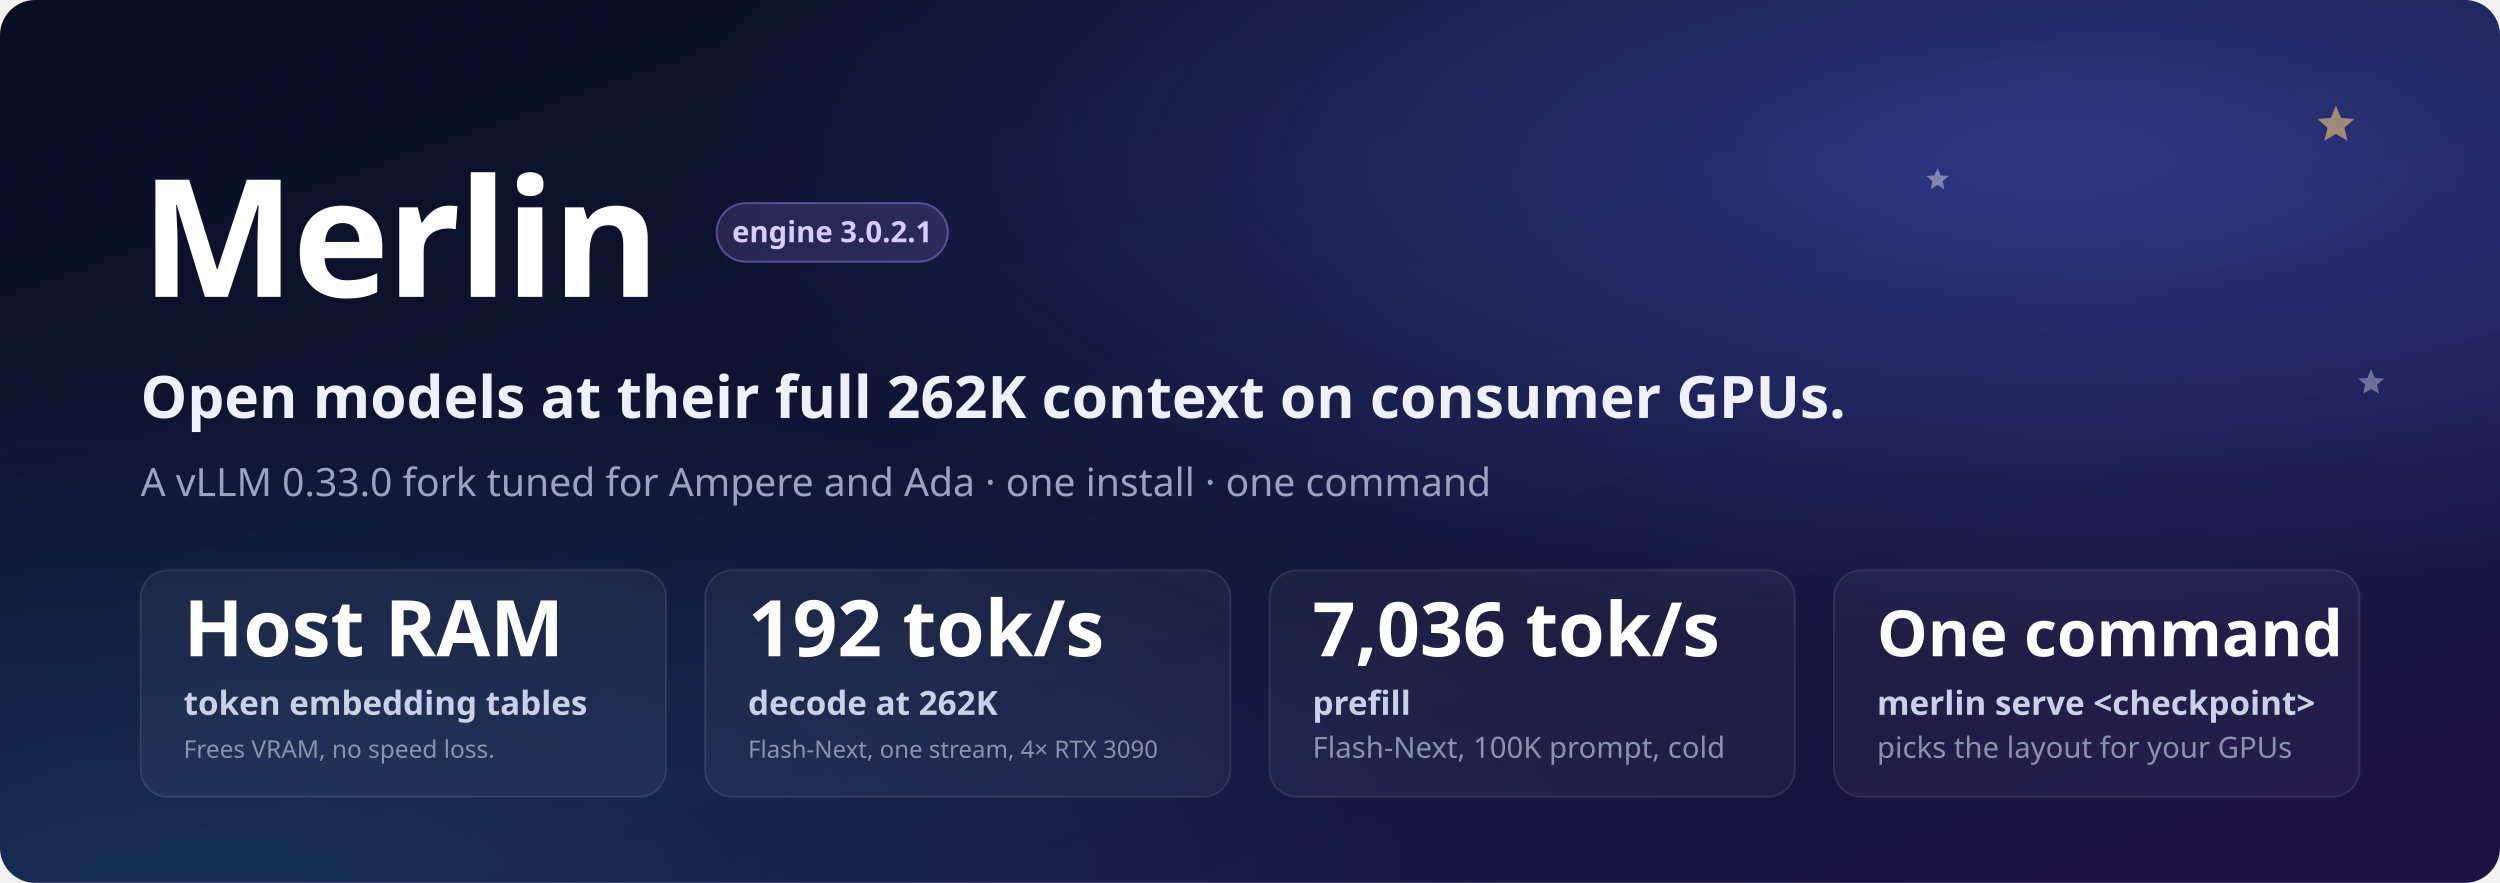
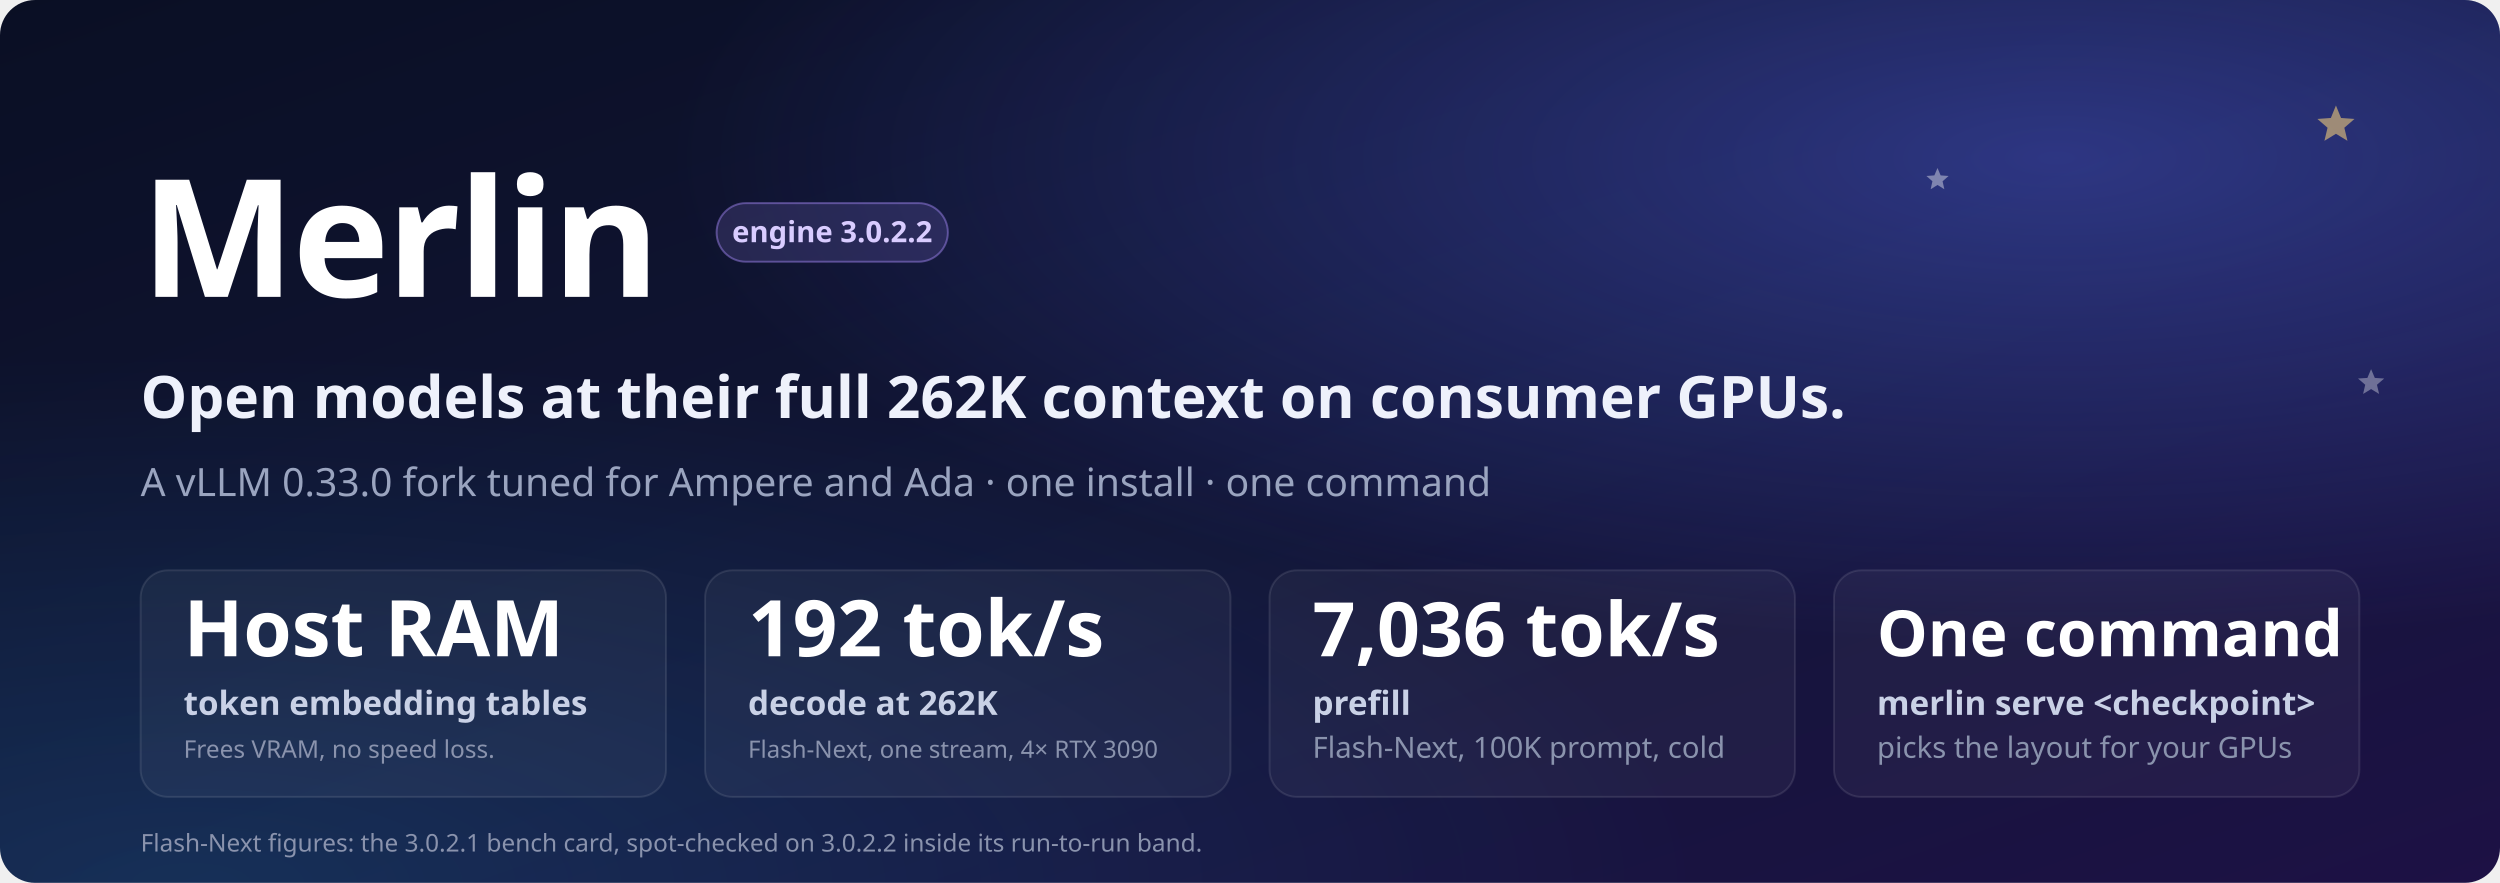
<svg xmlns="http://www.w3.org/2000/svg" width="1280" height="452" viewBox="0 0 1280 452" role="img" aria-labelledby="ttl dsc">
  <defs>
    <linearGradient id="bg" x1="0" y1="0" x2="1" y2="1">
      <stop offset="0" stop-color="#0a0f24" />
      <stop offset="0.55" stop-color="#121638" />
      <stop offset="1" stop-color="#1d1145" />
    </linearGradient>
    <radialGradient id="glowA" cx="0.82" cy="0.18" r="0.55">
      <stop offset="0" stop-color="#5b6cff" stop-opacity="0.38" />
      <stop offset="1" stop-color="#5b6cff" stop-opacity="0" />
    </radialGradient>
    <radialGradient id="glowB" cx="0.08" cy="1.0" r="0.6">
      <stop offset="0" stop-color="#2fb3ff" stop-opacity="0.16" />
      <stop offset="1" stop-color="#2fb3ff" stop-opacity="0" />
    </radialGradient>
    <linearGradient id="star" x1="0" y1="0" x2="1" y2="1">
      <stop offset="0" stop-color="#7cc4ff" />
      <stop offset="1" stop-color="#a78bfa" />
    </linearGradient>
    <clipPath id="card">
      <rect width="1280" height="452" rx="18" />
    </clipPath>
  </defs>
  <style>text{font-family:-apple-system, BlinkMacSystemFont, 'Segoe UI', 'Noto Sans', Helvetica, Arial, sans-serif}</style>
  <g clip-path="url(#card)">
    <rect width="1280" height="452" fill="url(#bg)" />
    <rect width="1280" height="452" fill="url(#glowA)" />
    <rect width="1280" height="452" fill="url(#glowB)" />
    <path d="M1196.0,54.0 L1198.6,60.4 L1205.5,60.9 L1200.3,65.4 L1201.9,72.1 L1196.0,68.5 L1190.1,72.1 L1191.7,65.4 L1186.5,60.9 L1193.4,60.4 Z" fill="#ffd77a" fill-opacity="0.55" />
    <path d="M992.0,86.0 L993.6,89.8 L997.7,90.1 L994.6,92.8 L995.5,96.9 L992.0,94.7 L988.5,96.9 L989.4,92.8 L986.3,90.1 L990.4,89.8 Z" fill="#ffffff" fill-opacity="0.4" />
    <path d="M1214.0,189.0 L1215.9,193.5 L1220.7,193.8 L1217.0,197.0 L1218.1,201.7 L1214.0,199.2 L1209.9,201.7 L1211.0,197.0 L1207.3,193.8 L1212.1,193.5 Z" fill="#ffffff" fill-opacity="0.35" />
    <text x="72" y="152" font-size="84" font-weight="700" fill="#ffffff" letter-spacing="-1.5">Merlin</text>
    <rect x="366.9" y="104" width="118.4" height="30" rx="15" fill="#a78bfa" fill-opacity="0.16" stroke="#a78bfa" stroke-opacity="0.45" />
-     <text x="426.1" y="124" font-size="15" font-weight="600" fill="#d9ccff" text-anchor="middle">engine 3.0.2.1</text>
+     <text x="426.1" y="124" font-size="15" font-weight="600" fill="#d9ccff" text-anchor="middle">engine 3.0.2.2</text>
    <text x="72" y="214" font-size="30" font-weight="600" fill="#eef1fb">Open models at their full 262K context on consumer GPUs.</text>
    <text x="72" y="254" font-size="20" fill="#9aa4bf">A vLLM 0.33.0 fork tuned for Ampere and Ada  ·  one install  ·  one command</text>
    <rect x="72.0" y="292" width="269.0" height="116" rx="14" fill="#ffffff" fill-opacity="0.045" stroke="#ffffff" stroke-opacity="0.10" />
    <text x="94.0" y="336" font-size="40.0" font-weight="700" fill="#ffffff">Host RAM</text>
    <text x="94.0" y="366" font-size="17" font-weight="600" fill="#c9d1e6">token embedding tables</text>
    <text x="94.0" y="388" font-size="12.5" fill="#8a93ad">Frees VRAM, no speed loss.</text>
    <rect x="361.0" y="292" width="269.0" height="116" rx="14" fill="#ffffff" fill-opacity="0.045" stroke="#ffffff" stroke-opacity="0.10" />
    <text x="383.0" y="336" font-size="40.0" font-weight="700" fill="#ffffff">192 tok/s</text>
    <text x="383.0" y="366" font-size="17" font-weight="600" fill="#c9d1e6">decode at 262K</text>
    <text x="383.0" y="388" font-size="12.3" fill="#8a93ad">Flash-Next, one stream, 4× RTX 3090</text>
    <rect x="650.0" y="292" width="269.0" height="116" rx="14" fill="#ffffff" fill-opacity="0.045" stroke="#ffffff" stroke-opacity="0.10" />
    <text x="672.0" y="336" font-size="38.5" font-weight="700" fill="#ffffff">7,036 tok/s</text>
    <text x="672.0" y="366" font-size="17" font-weight="600" fill="#c9d1e6">prefill</text>
    <text x="672.0" y="388" font-size="15.0" fill="#8a93ad">Flash-Next, 100K prompt, cold</text>
    <rect x="939.0" y="292" width="269.0" height="116" rx="14" fill="#ffffff" fill-opacity="0.045" stroke="#ffffff" stroke-opacity="0.10" />
    <text x="961.0" y="336" font-size="32.7" font-weight="700" fill="#ffffff">One command</text>
    <text x="961.0" y="366" font-size="17" font-weight="600" fill="#c9d1e6">merlin serve &lt;checkpoint&gt;</text>
    <text x="961.0" y="388" font-size="15.0" fill="#8a93ad">picks the layout for your GPUs</text>
+     <text x="72" y="436" font-size="12.5" fill="#8a93ad">Flash-Next figures: the 3.0.2.1 bench card, spot-checked on 3.0.2.2 inside its run-to-run band.</text>
  </g>
</svg>
